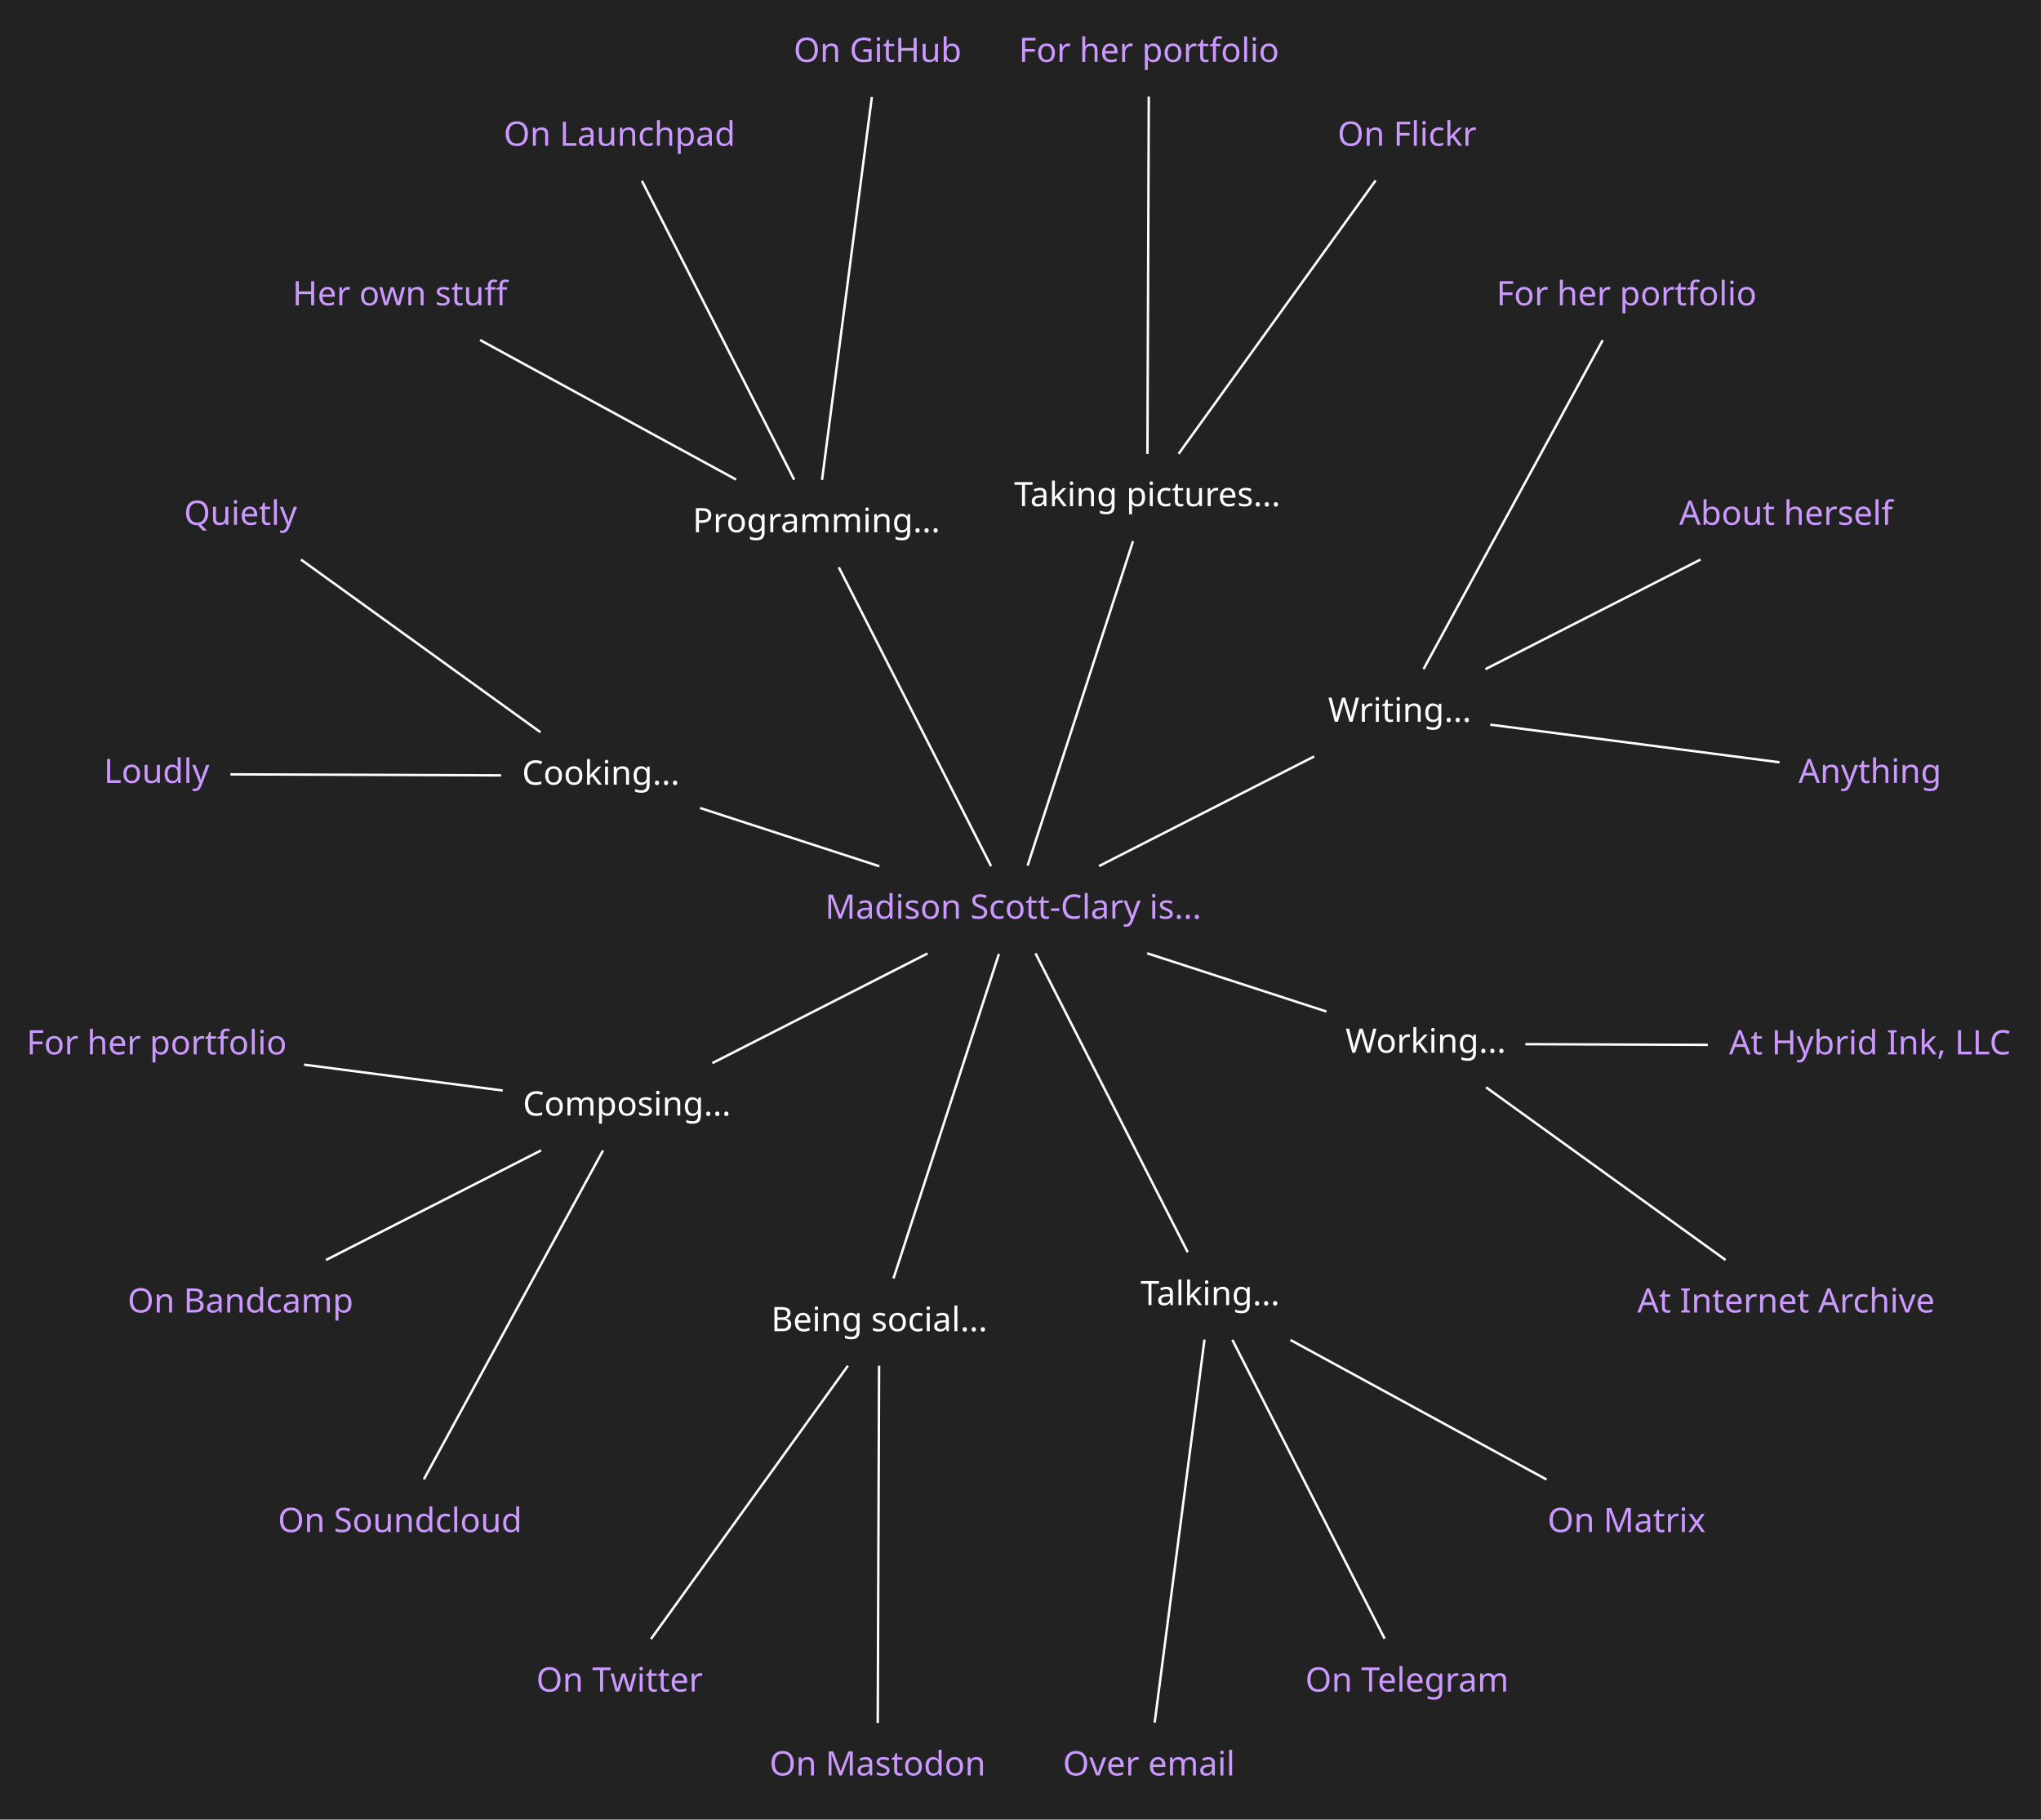
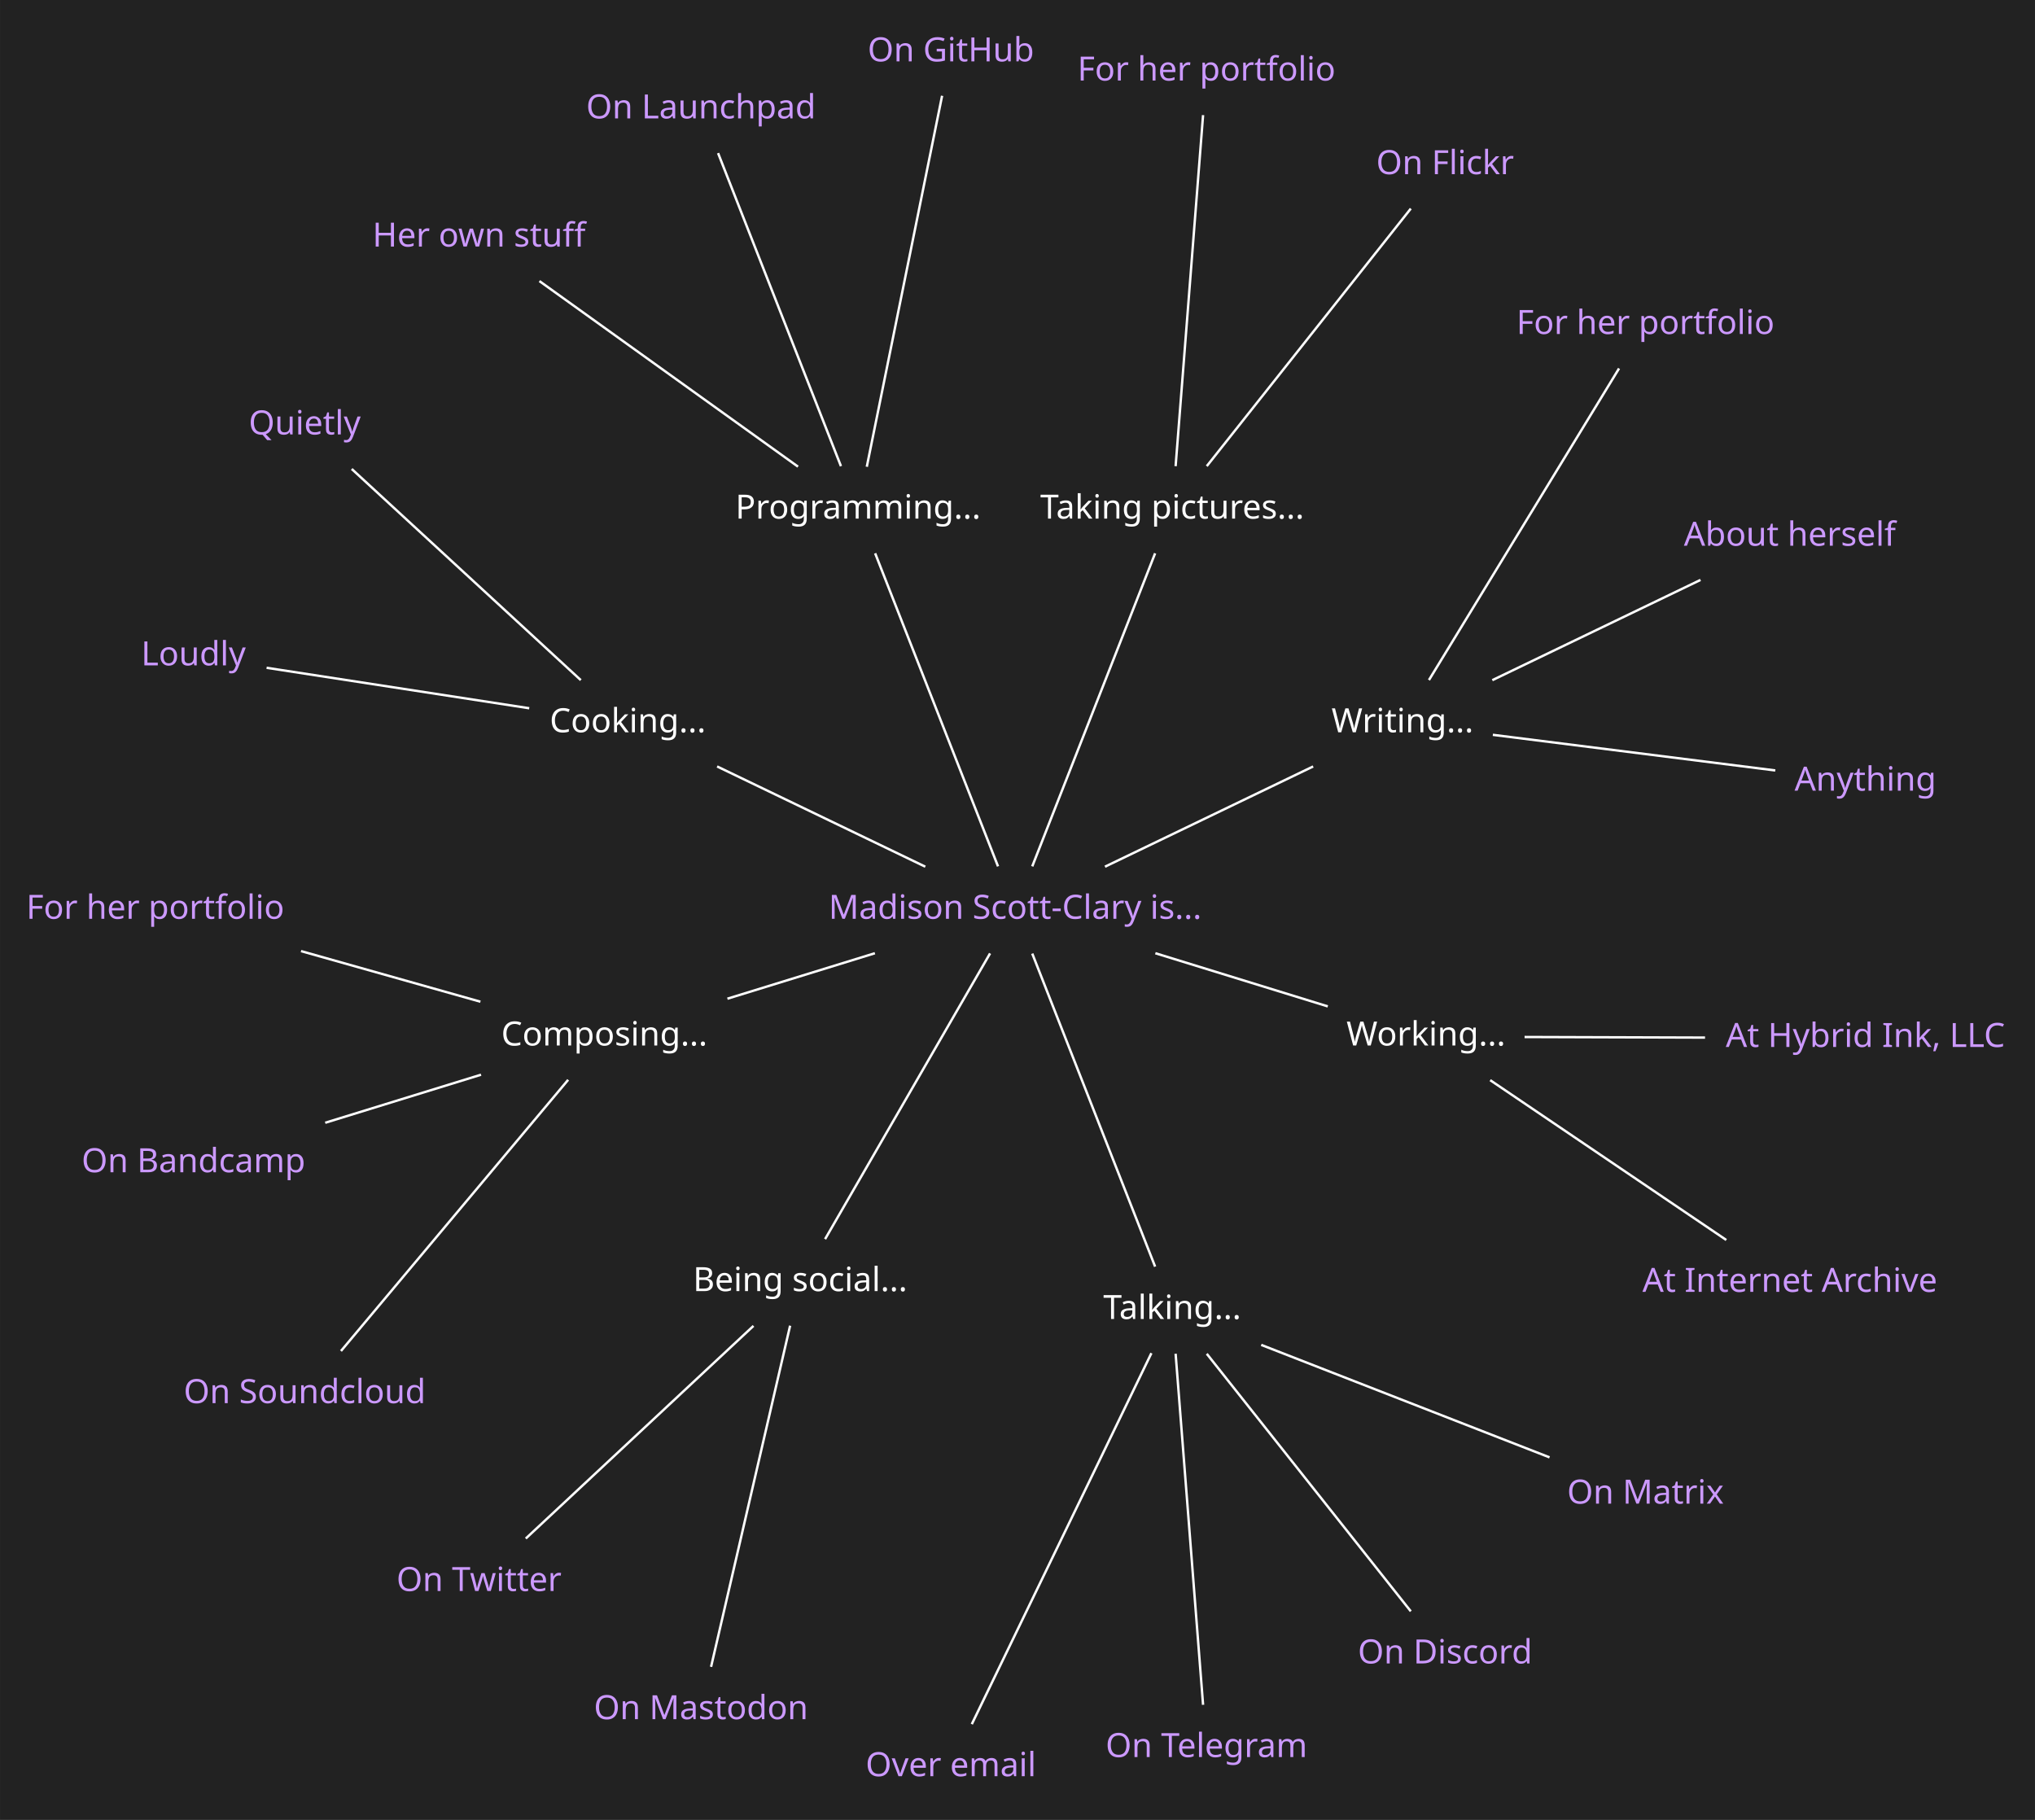
- <svg xmlns="http://www.w3.org/2000/svg" xmlns:xlink="http://www.w3.org/1999/xlink" width="847pt" height="755pt" viewBox="0.00 0.00 847.14 755.14">
-   <g id="graph0" class="graph" transform="scale(1 1) rotate(0) translate(4 751.1356)">
-     <polygon fill="#222222" stroke="transparent" points="-4,4 -4,-751.136 843.136,-751.136 843.136,4 -4,4" />
+ <svg xmlns="http://www.w3.org/2000/svg" xmlns:xlink="http://www.w3.org/1999/xlink" width="852pt" height="762pt" viewBox="0.00 0.00 851.98 761.99">
+   <g id="graph0" class="graph" transform="scale(1 1) rotate(0) translate(4 757.9867)">
+     <polygon fill="#222222" stroke="transparent" points="-4,4 -4,-757.987 847.979,-757.987 847.979,4 -4,4" />
    <g id="node1" class="node">
      <g id="a_node1">
        <a xlink:href="https://drab-makyo.com" xlink:title="Madison Scott-Clary is...">
-           <text text-anchor="middle" x="416.568" y="-369.868" font-family="Helvetica bold" font-size="14.00" fill="#cc99ff">Madison Scott-Clary is...</text>
+           <text text-anchor="middle" x="421" y="-373.293" font-family="Helvetica bold" font-size="14.00" fill="#cc99ff">Madison Scott-Clary is...</text>
        </a>
      </g>
    </g>
    <g id="node2" class="node">
-       <text text-anchor="middle" x="576.949" y="-451.586" font-family="Helvetica bold" font-size="14.00" fill="#ffffff">Writing...</text>
+       <text text-anchor="middle" x="583.174" y="-451.392" font-family="Helvetica bold" font-size="14.00" fill="#ffffff">Writing...</text>
    </g>
    <g id="edge1" class="edge">
-       <path fill="none" stroke="#ffffff" d="M452.162,-391.704C478.74,-405.246 514.901,-423.671 541.455,-437.201" />
+       <path fill="none" stroke="#ffffff" d="M458.614,-395.107C484.813,-407.724 519.61,-424.481 545.765,-437.077" />
    </g>
    <g id="node6" class="node">
-       <text text-anchor="middle" x="472.191" y="-541.058" font-family="Helvetica bold" font-size="14.00" fill="#ffffff">Taking pictures...</text>
+       <text text-anchor="middle" x="486.761" y="-540.851" font-family="Helvetica bold" font-size="14.00" fill="#ffffff">Taking pictures...</text>
    </g>
    <g id="edge5" class="edge">
-       <path fill="none" stroke="#ffffff" d="M422.52,-391.888C433.226,-424.837 455.606,-493.716 466.281,-526.569" />
+       <path fill="none" stroke="#ffffff" d="M428.163,-395.244C440.813,-427.475 466.964,-494.108 479.607,-526.323" />
    </g>
    <g id="node9" class="node">
-       <text text-anchor="middle" x="334.849" y="-530.249" font-family="Helvetica bold" font-size="14.00" fill="#ffffff">Programming...</text>
+       <text text-anchor="middle" x="355.239" y="-540.851" font-family="Helvetica bold" font-size="14.00" fill="#ffffff">Programming...</text>
    </g>
    <g id="edge8" class="edge">
-       <path fill="none" stroke="#ffffff" d="M407.353,-391.654C391.658,-422.456 359.913,-484.758 344.156,-515.683" />
+       <path fill="none" stroke="#ffffff" d="M413.837,-395.244C401.187,-427.475 375.036,-494.108 362.393,-526.323" />
    </g>
    <g id="node13" class="node">
-       <text text-anchor="middle" x="245.378" y="-425.491" font-family="Helvetica bold" font-size="14.00" fill="#ffffff">Cooking...</text>
+       <text text-anchor="middle" x="258.826" y="-451.392" font-family="Helvetica bold" font-size="14.00" fill="#ffffff">Cooking...</text>
    </g>
    <g id="edge12" class="edge">
-       <path fill="none" stroke="#ffffff" d="M360.987,-391.627C336.775,-399.494 308.894,-408.553 286.579,-415.804" />
+       <path fill="none" stroke="#ffffff" d="M383.386,-395.107C357.187,-407.724 322.39,-424.481 296.235,-437.077" />
    </g>
    <g id="node16" class="node">
-       <text text-anchor="middle" x="256.187" y="-288.149" font-family="Helvetica bold" font-size="14.00" fill="#ffffff">Composing...</text>
+       <text text-anchor="middle" x="248.997" y="-320.237" font-family="Helvetica bold" font-size="14.00" fill="#ffffff">Composing...</text>
    </g>
    <g id="edge15" class="edge">
-       <path fill="none" stroke="#ffffff" d="M380.974,-355.432C354.396,-341.89 318.235,-323.465 291.681,-309.935" />
+       <path fill="none" stroke="#ffffff" d="M362.287,-358.883C342.239,-352.699 319.984,-345.834 300.543,-339.837" />
    </g>
    <g id="node20" class="node">
-       <text text-anchor="middle" x="360.945" y="-198.678" font-family="Helvetica bold" font-size="14.00" fill="#ffffff">Being social...</text>
+       <text text-anchor="middle" x="331" y="-217.409" font-family="Helvetica bold" font-size="14.00" fill="#ffffff">Being social...</text>
    </g>
    <g id="edge19" class="edge">
-       <path fill="none" stroke="#ffffff" d="M410.615,-355.248C399.909,-322.298 377.529,-253.419 366.855,-220.566" />
+       <path fill="none" stroke="#ffffff" d="M410.5,-358.806C393.158,-328.769 358.731,-269.141 341.433,-239.18" />
    </g>
    <g id="node23" class="node">
-       <text text-anchor="middle" x="498.286" y="-209.487" font-family="Helvetica bold" font-size="14.00" fill="#ffffff">Talking...</text>
+       <text text-anchor="middle" x="486.761" y="-205.736" font-family="Helvetica bold" font-size="14.00" fill="#ffffff">Talking...</text>
    </g>
    <g id="edge22" class="edge">
-       <path fill="none" stroke="#ffffff" d="M425.783,-355.482C441.478,-324.679 473.222,-262.377 488.979,-231.453" />
-     </g>
-     <g id="node27" class="node">
-       <text text-anchor="middle" x="587.758" y="-314.245" font-family="Helvetica bold" font-size="14.00" fill="#ffffff">Working...</text>
-     </g>
-     <g id="edge26" class="edge">
-       <path fill="none" stroke="#ffffff" d="M472.148,-355.509C496.361,-347.642 524.241,-338.582 546.556,-331.332" />
+       <path fill="none" stroke="#ffffff" d="M428.163,-358.743C440.813,-326.512 466.964,-259.879 479.607,-227.664" />
+     </g>
+     <g id="node28" class="node">
+       <text text-anchor="middle" x="593.003" y="-320.237" font-family="Helvetica bold" font-size="14.00" fill="#ffffff">Working...</text>
+     </g>
+     <g id="edge27" class="edge">
+       <path fill="none" stroke="#ffffff" d="M479.713,-358.883C503.459,-351.558 530.302,-343.278 551.896,-336.617" />
    </g>
    <g id="node3" class="node">
      <g id="a_node3">
        <a xlink:href="https://writing.drab-makyo.com" xlink:title="Anything">
-           <text text-anchor="middle" x="772.136" y="-426.184" font-family="Helvetica bold" font-size="14.00" fill="#cc99ff">Anything</text>
+           <text text-anchor="middle" x="776.979" y="-426.949" font-family="Helvetica bold" font-size="14.00" fill="#cc99ff">Anything</text>
        </a>
      </g>
    </g>
    <g id="edge2" class="edge">
-       <path fill="none" stroke="#ffffff" d="M614.583,-450.388C649.146,-445.89 700.091,-439.26 734.617,-434.767" />
+       <path fill="none" stroke="#ffffff" d="M621.002,-450.321C655.151,-446.014 705.128,-439.711 739.247,-435.408" />
    </g>
    <g id="node4" class="node">
      <g id="a_node4">
        <a xlink:href="https://ally.id" xlink:title="About herself">
-           <text text-anchor="middle" x="737.33" y="-533.304" font-family="Helvetica bold" font-size="14.00" fill="#cc99ff">About herself</text>
+           <text text-anchor="middle" x="745.349" y="-529.491" font-family="Helvetica bold" font-size="14.00" fill="#cc99ff">About herself</text>
        </a>
      </g>
    </g>
    <g id="edge3" class="edge">
-       <path fill="none" stroke="#ffffff" d="M612.543,-473.422C639.121,-486.964 675.282,-505.389 701.836,-518.919" />
+       <path fill="none" stroke="#ffffff" d="M620.788,-473.206C646.988,-485.823 681.784,-502.58 707.939,-515.176" />
    </g>
    <g id="node5" class="node">
      <g id="a_node5">
        <a xlink:href="https://makyo.ink" xlink:title="For her portfolio">
-           <text text-anchor="middle" x="671.126" y="-624.426" font-family="Helvetica bold" font-size="14.00" fill="#cc99ff">For her portfolio</text>
+           <text text-anchor="middle" x="684.899" y="-618.156" font-family="Helvetica bold" font-size="14.00" fill="#cc99ff">For her portfolio</text>
        </a>
      </g>
    </g>
    <g id="edge4" class="edge">
-       <path fill="none" stroke="#ffffff" d="M586.85,-473.456C604.937,-506.652 643.123,-576.733 661.217,-609.94" />
+       <path fill="none" stroke="#ffffff" d="M594.254,-473.257C613.822,-505.335 654.275,-571.652 673.832,-603.714" />
    </g>
    <g id="node7" class="node">
      <g id="a_node7">
        <a xlink:href="https://flickr.com/photos/ranna" xlink:title="On Flickr">
-           <text text-anchor="middle" x="580.004" y="-690.63" font-family="Helvetica bold" font-size="14.00" fill="#cc99ff">On Flickr</text>
+           <text text-anchor="middle" x="601" y="-685.062" font-family="Helvetica bold" font-size="14.00" fill="#cc99ff">On Flickr</text>
        </a>
      </g>
    </g>
    <g id="edge7" class="edge">
-       <path fill="none" stroke="#ffffff" d="M485.196,-562.8C505.918,-591.548 546.202,-647.436 566.953,-676.224" />
+       <path fill="none" stroke="#ffffff" d="M501.23,-562.815C523.204,-590.555 564.745,-642.995 586.649,-670.646" />
    </g>
    <g id="node8" class="node">
      <g id="a_node8">
        <a xlink:href="https://makyo.photography" xlink:title="For her portfolio">
-           <text text-anchor="middle" x="472.884" y="-725.436" font-family="Helvetica bold" font-size="14.00" fill="#cc99ff">For her portfolio</text>
+           <text text-anchor="middle" x="501.108" y="-724.267" font-family="Helvetica bold" font-size="14.00" fill="#cc99ff">For her portfolio</text>
        </a>
      </g>
    </g>
    <g id="edge6" class="edge">
-       <path fill="none" stroke="#ffffff" d="M472.259,-562.773C472.391,-598.021 472.683,-675.74 472.816,-711.048" />
+       <path fill="none" stroke="#ffffff" d="M488.189,-562.808C490.939,-597.965 496.94,-674.685 499.685,-709.784" />
    </g>
    <g id="node10" class="node">
      <g id="a_node10">
        <a xlink:href="https://github.com/makyo" xlink:title="On GitHub">
-           <text text-anchor="middle" x="360.251" y="-725.436" font-family="Helvetica bold" font-size="14.00" fill="#cc99ff">On GitHub</text>
+           <text text-anchor="middle" x="394.097" y="-732.287" font-family="Helvetica bold" font-size="14.00" fill="#cc99ff">On GitHub</text>
        </a>
      </g>
    </g>
    <g id="edge9" class="edge">
-       <path fill="none" stroke="#ffffff" d="M337.194,-551.962C342.021,-589.051 353.022,-673.589 357.876,-710.883" />
+       <path fill="none" stroke="#ffffff" d="M358.894,-562.561C366.3,-599.047 383.001,-681.323 390.423,-717.885" />
    </g>
    <g id="node11" class="node">
      <g id="a_node11">
        <a xlink:href="https://launchpad.net/~makyo" xlink:title="On Launchpad">
-           <text text-anchor="middle" x="253.131" y="-690.63" font-family="Helvetica bold" font-size="14.00" fill="#cc99ff">On Launchpad</text>
+           <text text-anchor="middle" x="289.477" y="-708.408" font-family="Helvetica bold" font-size="14.00" fill="#cc99ff">On Launchpad</text>
        </a>
      </g>
    </g>
    <g id="edge10" class="edge">
-       <path fill="none" stroke="#ffffff" d="M325.634,-552.035C309.94,-582.837 278.195,-645.139 262.438,-676.064" />
+       <path fill="none" stroke="#ffffff" d="M348.076,-562.801C335.426,-595.032 309.275,-661.665 296.631,-693.88" />
    </g>
    <g id="node12" class="node">
      <g id="a_node12">
        <a xlink:href="https://makyo.dev" xlink:title="Her own stuff">
-           <text text-anchor="middle" x="162.009" y="-624.426" font-family="Helvetica bold" font-size="14.00" fill="#cc99ff">Her own stuff</text>
+           <text text-anchor="middle" x="196.544" y="-654.753" font-family="Helvetica bold" font-size="14.00" fill="#cc99ff">Her own stuff</text>
        </a>
      </g>
    </g>
    <g id="edge11" class="edge">
-       <path fill="none" stroke="#ffffff" d="M301.524,-552.107C270.918,-568.784 225.806,-593.365 195.232,-610.024" />
+       <path fill="none" stroke="#ffffff" d="M330.093,-562.599C300.465,-583.864 251.524,-618.991 221.834,-640.301" />
    </g>
    <g id="node14" class="node">
      <g id="a_node14">
        <a xlink:href="https://makyo.cooking" xlink:title="Quietly">
-           <text text-anchor="middle" x="95.805" y="-533.304" font-family="Helvetica bold" font-size="14.00" fill="#cc99ff">Quietly</text>
+           <text text-anchor="middle" x="123.554" y="-576.089" font-family="Helvetica bold" font-size="14.00" fill="#cc99ff">Quietly</text>
        </a>
      </g>
    </g>
    <g id="edge13" class="edge">
-       <path fill="none" stroke="#ffffff" d="M220.343,-447.236C192.732,-467.138 148.565,-498.975 120.922,-518.9" />
+       <path fill="none" stroke="#ffffff" d="M239.156,-473.224C213.509,-496.866 168.906,-537.982 143.247,-561.635" />
    </g>
    <g id="node15" class="node">
      <g id="a_node15">
        <a xlink:href="https://mealtime.with.maddypa.ws" xlink:title="Loudly">
-           <text text-anchor="middle" x="61" y="-426.184" font-family="Helvetica bold" font-size="14.00" fill="#cc99ff">Loudly</text>
+           <text text-anchor="middle" x="76.994" y="-479.405" font-family="Helvetica bold" font-size="14.00" fill="#cc99ff">Loudly</text>
        </a>
      </g>
    </g>
    <g id="edge14" class="edge">
-       <path fill="none" stroke="#ffffff" d="M204,-429.346C169.918,-429.475 122.363,-429.654 91.625,-429.769" />
+       <path fill="none" stroke="#ffffff" d="M217.565,-461.449C184.14,-466.598 137.798,-473.738 107.609,-478.389" />
    </g>
    <g id="node17" class="node">
      <g id="a_node17">
        <a xlink:href="https://sounds.drab-makyo.com" xlink:title="For her portfolio">
-           <text text-anchor="middle" x="61" y="-313.551" font-family="Helvetica bold" font-size="14.00" fill="#cc99ff">For her portfolio</text>
+           <text text-anchor="middle" x="61" y="-373.293" font-family="Helvetica bold" font-size="14.00" fill="#cc99ff">For her portfolio</text>
        </a>
      </g>
    </g>
    <g id="edge16" class="edge">
-       <path fill="none" stroke="#ffffff" d="M204.648,-298.557C179.349,-301.849 148.691,-305.839 122.206,-309.286" />
+       <path fill="none" stroke="#ffffff" d="M197.128,-338.576C173.87,-345.139 146.273,-352.928 122.027,-359.771" />
    </g>
    <g id="node18" class="node">
      <g id="a_node18">
        <a xlink:href="https://drab-makyo.bandcamp.com" xlink:title="On Bandcamp">
-           <text text-anchor="middle" x="95.805" y="-206.431" font-family="Helvetica bold" font-size="14.00" fill="#cc99ff">On Bandcamp</text>
+           <text text-anchor="middle" x="76.994" y="-267.182" font-family="Helvetica bold" font-size="14.00" fill="#cc99ff">On Bandcamp</text>
        </a>
      </g>
    </g>
    <g id="edge17" class="edge">
-       <path fill="none" stroke="#ffffff" d="M220.593,-273.714C194.015,-260.171 157.854,-241.746 131.3,-228.216" />
+       <path fill="none" stroke="#ffffff" d="M197.39,-308.019C176.808,-301.67 153.078,-294.351 132.156,-287.897" />
    </g>
    <g id="node19" class="node">
      <g id="a_node19">
        <a xlink:href="https://soundcloud.com/drabmakyo" xlink:title="On Soundcloud">
-           <text text-anchor="middle" x="162.009" y="-115.309" font-family="Helvetica bold" font-size="14.00" fill="#cc99ff">On Soundcloud</text>
+           <text text-anchor="middle" x="123.554" y="-170.498" font-family="Helvetica bold" font-size="14.00" fill="#cc99ff">On Soundcloud</text>
        </a>
      </g>
    </g>
    <g id="edge18" class="edge">
-       <path fill="none" stroke="#ffffff" d="M246.286,-273.679C228.198,-240.484 190.013,-170.403 171.919,-137.196" />
+       <path fill="none" stroke="#ffffff" d="M233.866,-305.875C209.755,-277.095 162.883,-221.145 138.739,-192.324" />
    </g>
    <g id="node21" class="node">
      <g id="a_node21">
        <a xlink:href="https://twitter.com/drab_makyo" xlink:title="On Twitter">
-           <text text-anchor="middle" x="253.131" y="-49.105" font-family="Helvetica bold" font-size="14.00" fill="#cc99ff">On Twitter</text>
+           <text text-anchor="middle" x="196.544" y="-91.834" font-family="Helvetica bold" font-size="14.00" fill="#cc99ff">On Twitter</text>
        </a>
      </g>
    </g>
    <g id="edge20" class="edge">
-       <path fill="none" stroke="#ffffff" d="M347.94,-184.336C327.218,-155.587 286.933,-99.7 266.182,-70.911" />
+       <path fill="none" stroke="#ffffff" d="M311.449,-202.849C285.957,-179.041 241.622,-137.635 216.118,-113.816" />
    </g>
    <g id="node22" class="node">
      <g id="a_node22">
        <a xlink:href="https://snouts.online/@makyo" xlink:title="On Mastodon">
-           <text text-anchor="middle" x="360.251" y="-14.3" font-family="Helvetica bold" font-size="14.00" fill="#cc99ff">On Mastodon</text>
+           <text text-anchor="middle" x="289.477" y="-38.179" font-family="Helvetica bold" font-size="14.00" fill="#cc99ff">On Mastodon</text>
        </a>
      </g>
    </g>
    <g id="edge21" class="edge">
-       <path fill="none" stroke="#ffffff" d="M360.877,-184.363C360.744,-149.114 360.452,-71.395 360.319,-36.088" />
+       <path fill="none" stroke="#ffffff" d="M326.79,-202.937C318.832,-168.585 301.665,-94.488 293.698,-60.099" />
    </g>
    <g id="node24" class="node">
      <g id="a_node24">
        <a xlink:href="mailto:makyo@drab-makyo.com" xlink:title="Over email">
-           <text text-anchor="middle" x="472.884" y="-14.3" font-family="Helvetica bold" font-size="14.00" fill="#cc99ff">Over email</text>
+           <text text-anchor="middle" x="394.097" y="-14.3" font-family="Helvetica bold" font-size="14.00" fill="#cc99ff">Over email</text>
        </a>
      </g>
    </g>
    <g id="edge23" class="edge">
-       <path fill="none" stroke="#ffffff" d="M495.942,-195.174C491.115,-158.084 480.113,-73.546 475.26,-36.253" />
+       <path fill="none" stroke="#ffffff" d="M478.044,-191.426C460.383,-154.94 420.557,-72.664 402.859,-36.101" />
    </g>
    <g id="node25" class="node">
      <g id="a_node25">
        <a xlink:href="https://t.me/DrabMakyo" xlink:title="On Telegram">
-           <text text-anchor="middle" x="580.004" y="-49.105" font-family="Helvetica bold" font-size="14.00" fill="#cc99ff">On Telegram</text>
+           <text text-anchor="middle" x="501.108" y="-22.319" font-family="Helvetica bold" font-size="14.00" fill="#cc99ff">On Telegram</text>
        </a>
      </g>
    </g>
    <g id="edge24" class="edge">
-       <path fill="none" stroke="#ffffff" d="M507.501,-195.101C523.196,-164.298 554.941,-101.996 570.697,-71.071" />
+       <path fill="none" stroke="#ffffff" d="M488.189,-191.179C490.939,-156.022 496.94,-79.302 499.685,-44.203" />
    </g>
    <g id="node26" class="node">
      <g id="a_node26">
+         <a xlink:href="/discord" xlink:title="On Discord">
+           <text text-anchor="middle" x="601" y="-61.524" font-family="Helvetica bold" font-size="14.00" fill="#cc99ff">On Discord</text>
+         </a>
+       </g>
+     </g>
+     <g id="edge25" class="edge">
+       <path fill="none" stroke="#ffffff" d="M501.23,-191.172C523.204,-163.432 564.745,-110.992 586.649,-83.341" />
+     </g>
+     <g id="node27" class="node">
+       <g id="a_node27">
        <a xlink:href="https://matrix.to/#/@makyo:drab-makyo.com" xlink:title="On Matrix">
-           <text text-anchor="middle" x="671.126" y="-115.309" font-family="Helvetica bold" font-size="14.00" fill="#cc99ff">On Matrix</text>
-         </a>
-       </g>
-     </g>
-     <g id="edge25" class="edge">
-       <path fill="none" stroke="#ffffff" d="M531.611,-195.028C562.217,-178.352 607.33,-153.771 637.903,-137.112" />
-     </g>
-     <g id="node28" class="node">
-       <g id="a_node28">
-         <a xlink:href="https://archive.org" xlink:title="At Internet Archive">
-           <text text-anchor="middle" x="737.33" y="-206.431" font-family="Helvetica bold" font-size="14.00" fill="#cc99ff">At Internet Archive</text>
-         </a>
-       </g>
-     </g>
-     <g id="edge27" class="edge">
-       <path fill="none" stroke="#ffffff" d="M612.793,-299.899C640.403,-279.997 684.571,-248.161 712.213,-228.236" />
+           <text text-anchor="middle" x="684.899" y="-128.431" font-family="Helvetica bold" font-size="14.00" fill="#cc99ff">On Matrix</text>
+         </a>
+       </g>
+     </g>
+     <g id="edge26" class="edge">
+       <path fill="none" stroke="#ffffff" d="M524.029,-194.896C558.444,-181.468 609.426,-161.577 644.734,-147.802" />
    </g>
    <g id="node29" class="node">
      <g id="a_node29">
+         <a xlink:href="https://archive.org" xlink:title="At Internet Archive">
+           <text text-anchor="middle" x="745.349" y="-217.095" font-family="Helvetica bold" font-size="14.00" fill="#cc99ff">At Internet Archive</text>
+         </a>
+       </g>
+     </g>
+     <g id="edge28" class="edge">
+       <path fill="none" stroke="#ffffff" d="M619.889,-305.735C647.736,-286.882 690.984,-257.601 718.732,-238.816" />
+     </g>
+     <g id="node30" class="node">
+       <g id="a_node30">
        <a xlink:href="https://hybrid.ink" xlink:title="At Hybrid Ink, LLC">
-           <text text-anchor="middle" x="772.136" y="-313.551" font-family="Helvetica bold" font-size="14.00" fill="#cc99ff">At Hybrid Ink, LLC</text>
-         </a>
-       </g>
-     </g>
-     <g id="edge28" class="edge">
-       <path fill="none" stroke="#ffffff" d="M629.136,-317.789C651.432,-317.705 679.495,-317.6 704.843,-317.504" />
+           <text text-anchor="middle" x="776.979" y="-319.638" font-family="Helvetica bold" font-size="14.00" fill="#cc99ff">At Hybrid Ink, LLC</text>
+         </a>
+       </g>
+     </g>
+     <g id="edge29" class="edge">
+       <path fill="none" stroke="#ffffff" d="M634.291,-323.803C656.539,-323.731 684.54,-323.639 709.834,-323.557" />
    </g>
  </g>
</svg>
